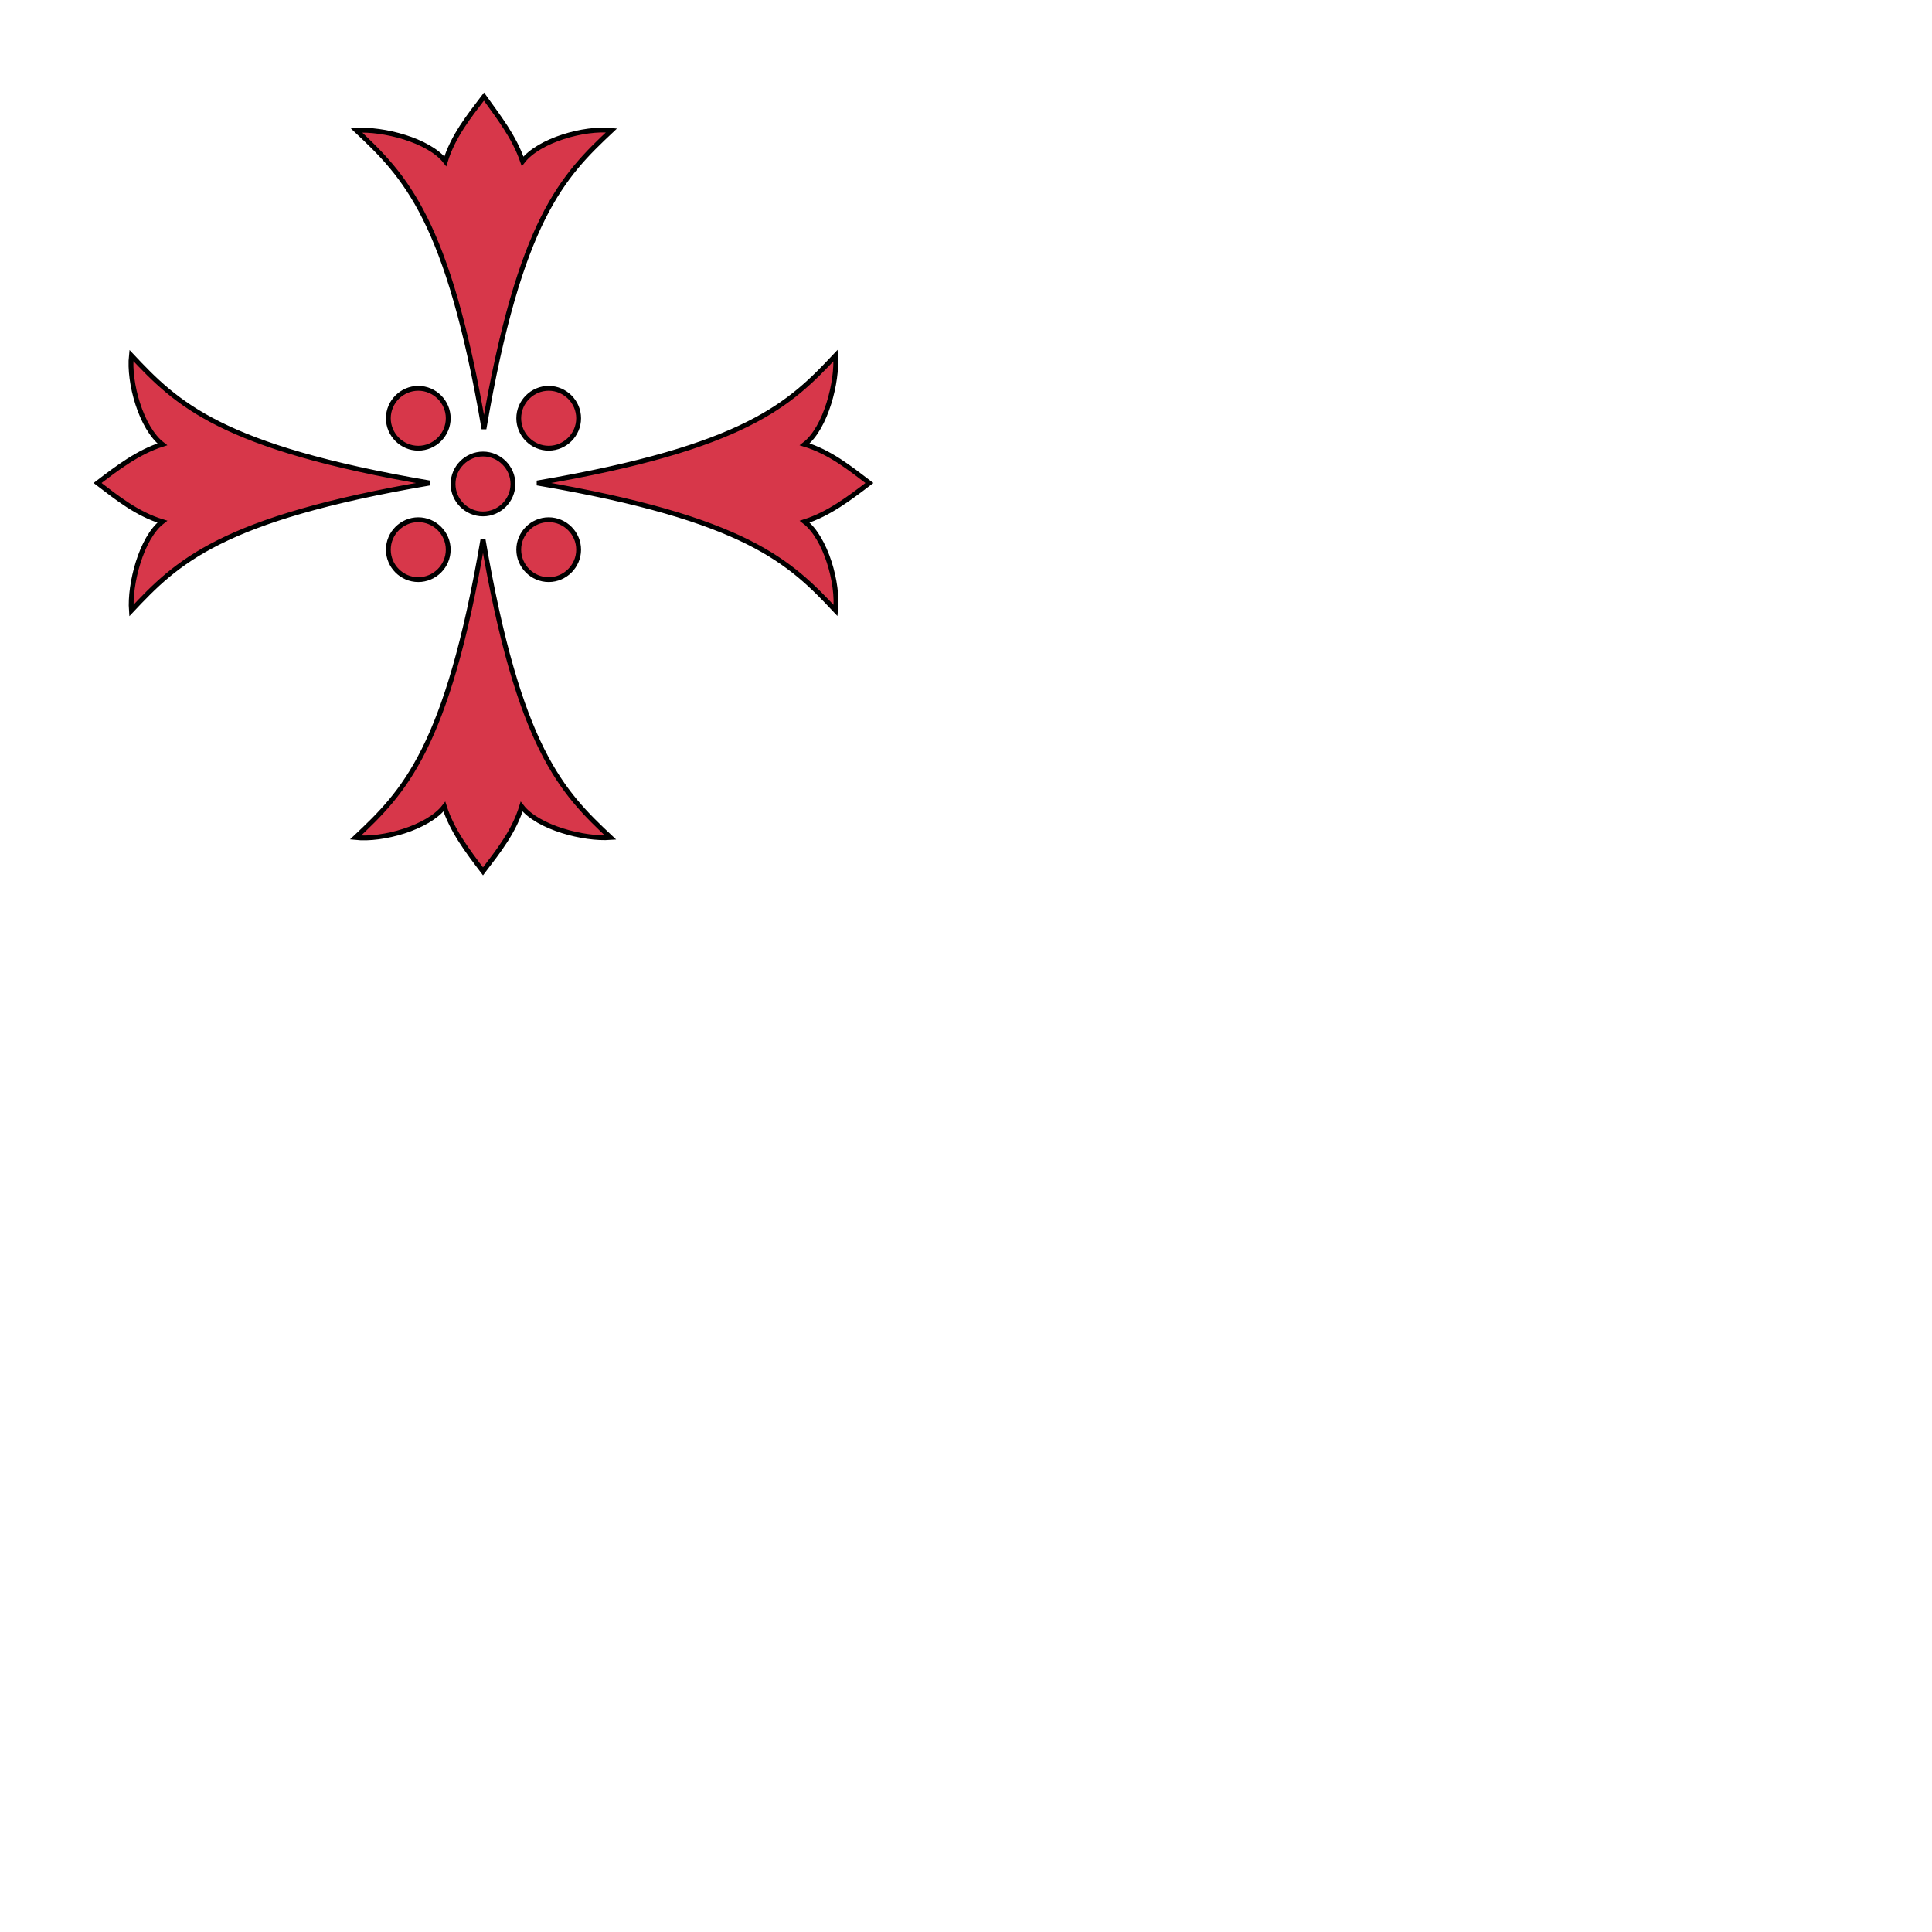
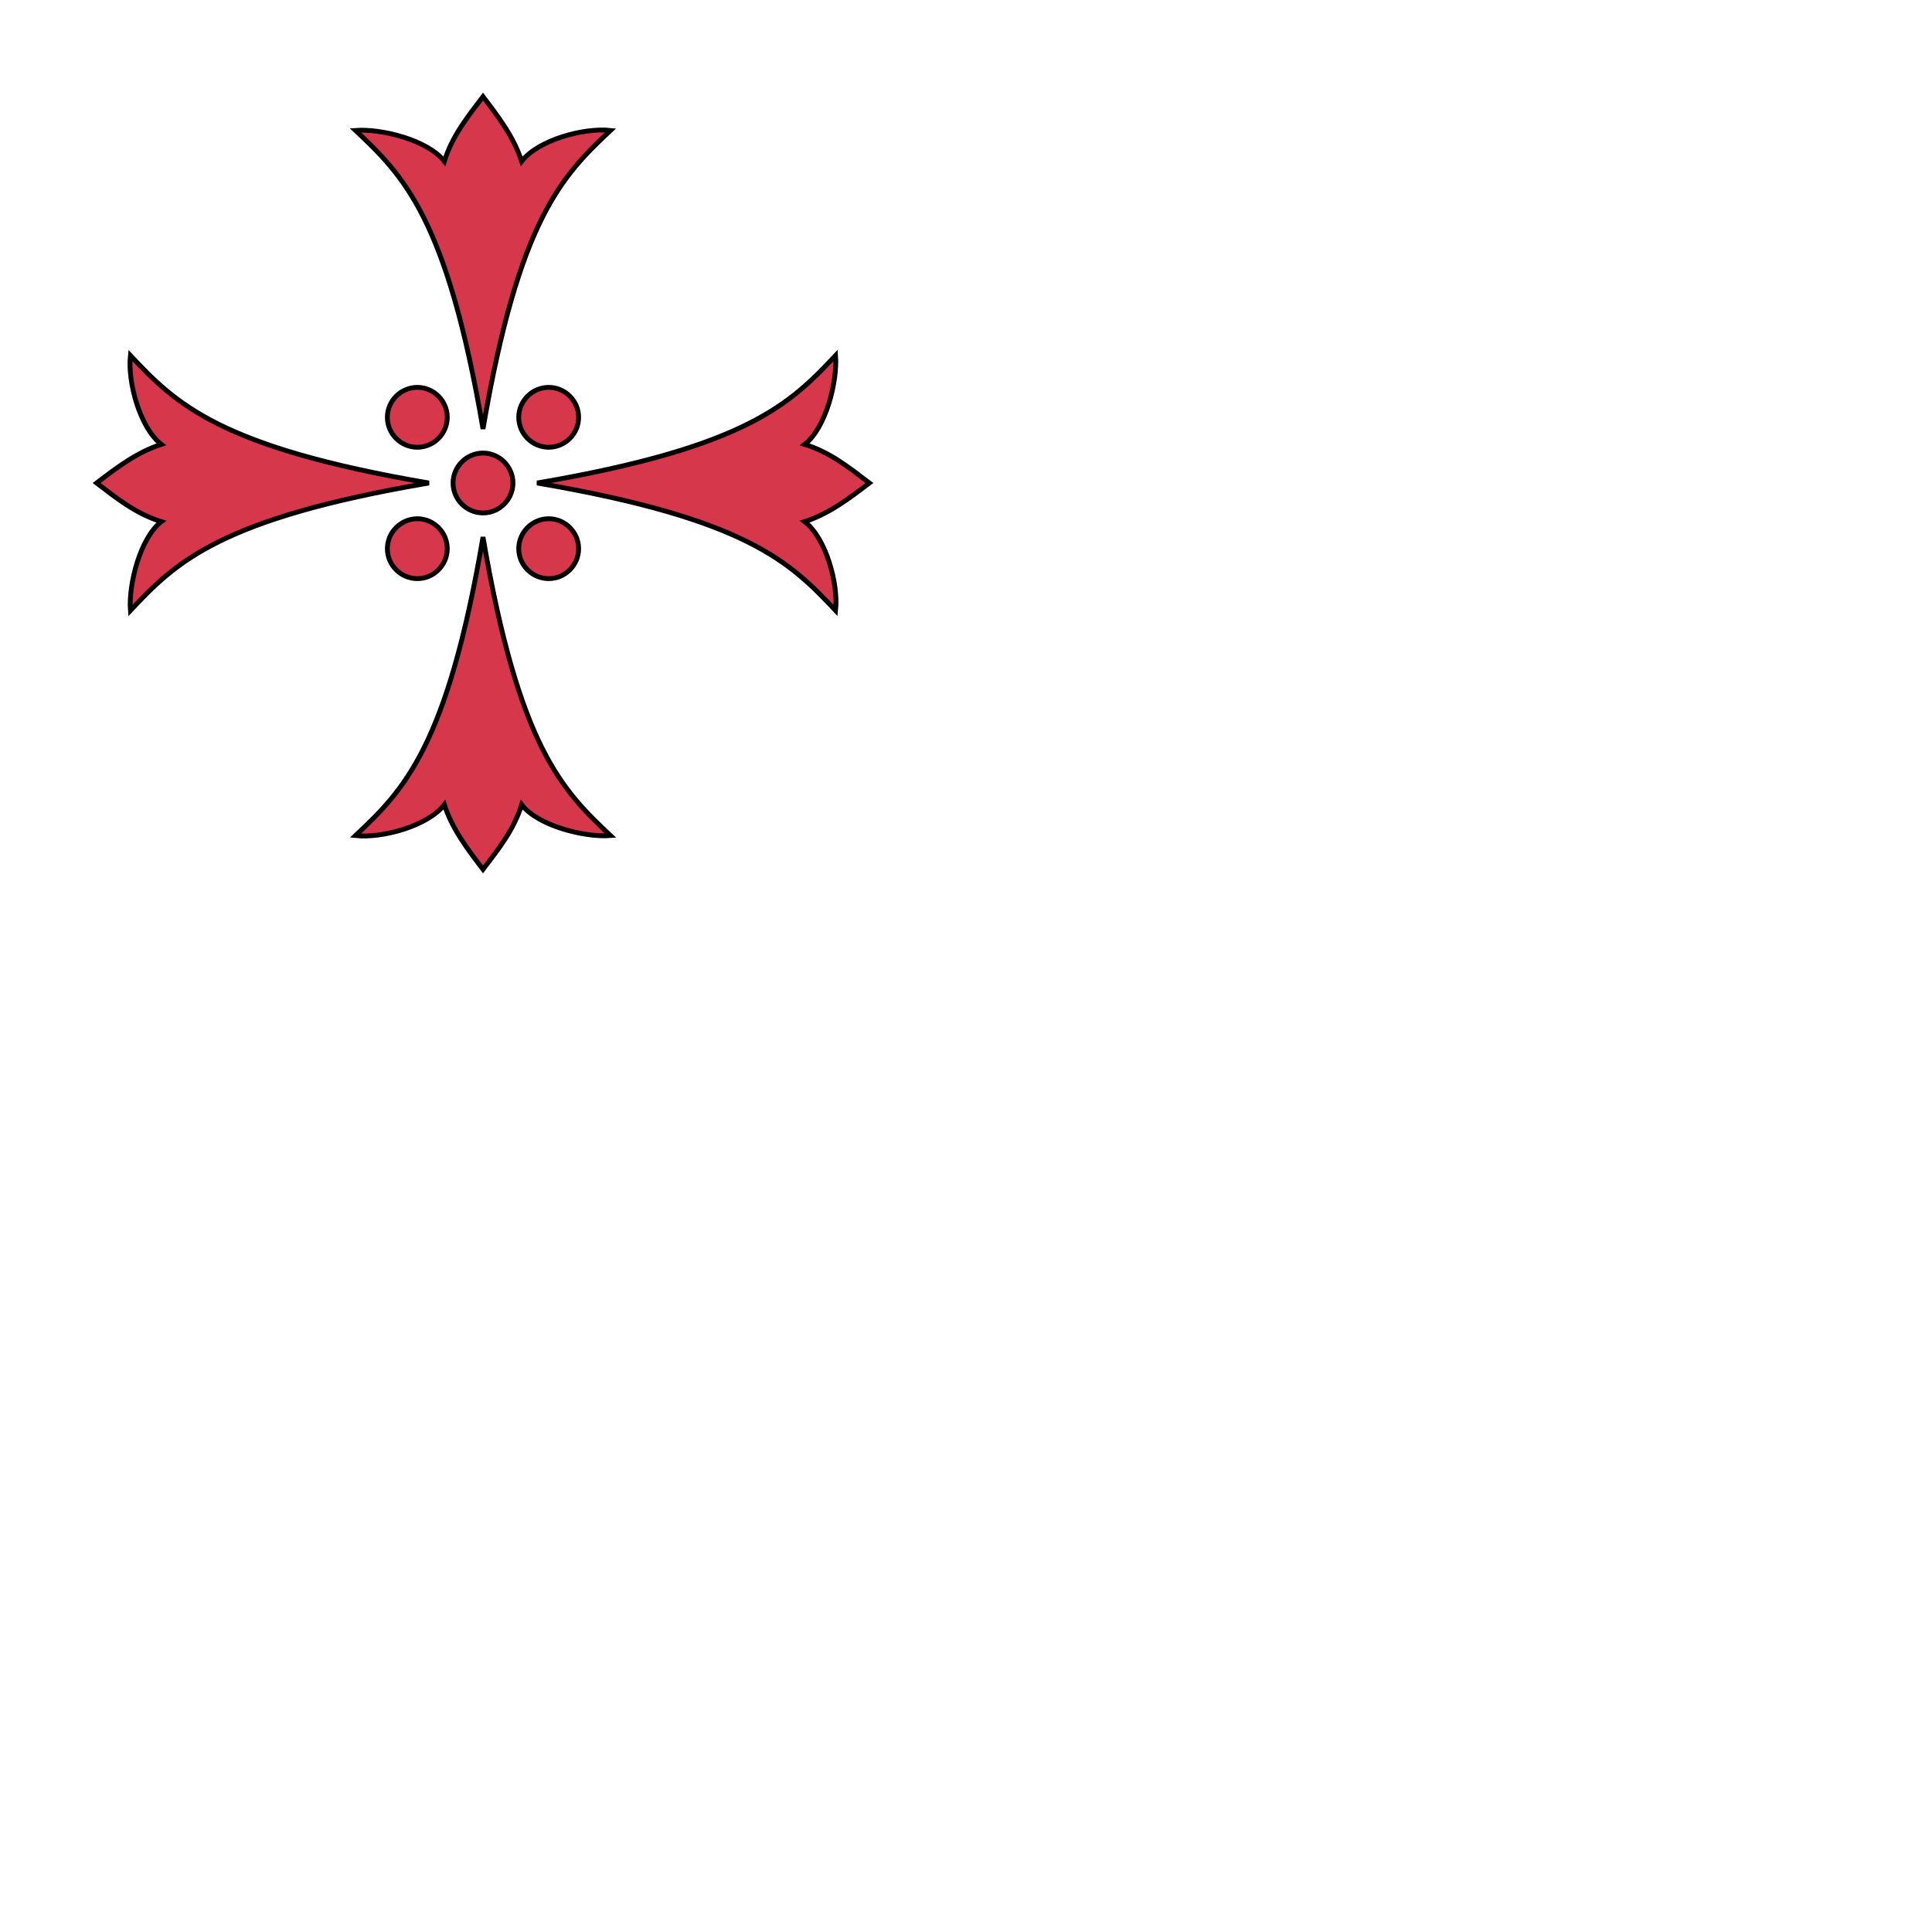
<svg xmlns="http://www.w3.org/2000/svg" fill="#d7374a" stroke="#000" viewBox="50 50 200 200">
  <g id="crossErminee" stroke-width=".5">
-     <path d="M100.1 60c-1.6 2.1-3.2 4.1-4 6.7-1.7-2.2-6.5-3.4-9.2-3.2 5 4.7 9.5 9.2 13.2 30.9 3.7-21.7 8.2-26.2 13.2-30.9-2.8-.3-7.5 1-9.2 3.2-.9-2.6-2.5-4.6-4-6.7zM63.6 86.8c-.3 2.8 1 7.5 3.2 9.2-2.5.8-4.6 2.4-6.7 4 2.1 1.6 4.1 3.2 6.7 4-2.2 1.7-3.4 6.5-3.2 9.2 4.7-5 9.2-9.5 30.9-13.2-21.7-3.7-26.2-8.2-30.9-13.2zm72.9 0c-4.7 5-9.2 9.5-30.9 13.2 21.7 3.7 26.2 8.2 30.9 13.2.3-2.8-1-7.5-3.2-9.2 2.5-.8 4.6-2.4 6.7-4-2.1-1.6-4.1-3.2-6.7-4 2.2-1.7 3.4-6.5 3.2-9.2zm-43.2 3.4c-1.7 0-3.1 1.4-3.1 3.1 0 1.7 1.4 3.1 3.1 3.1 1.7 0 3.1-1.4 3.1-3.1 0-1.7-1.4-3.1-3.1-3.1zm13.5 0c-1.7 0-3.1 1.4-3.1 3.1 0 1.7 1.4 3.1 3.1 3.1 1.7 0 3.1-1.4 3.1-3.1 0-1.7-1.4-3.1-3.1-3.1zM100 97c-1.7 0-3.1 1.4-3.1 3.1 0 1.7 1.4 3.1 3.1 3.1 1.7 0 3.1-1.4 3.1-3.1 0-1.7-1.4-3.1-3.1-3.1zm-6.7 6.8c-1.7 0-3.1 1.4-3.1 3.1 0 1.7 1.4 3.1 3.1 3.1 1.7 0 3.1-1.4 3.1-3.1 0-1.7-1.4-3.1-3.1-3.1zm13.5 0c-1.7 0-3.1 1.4-3.1 3.1 0 1.7 1.4 3.1 3.1 3.1 1.7 0 3.1-1.4 3.1-3.1 0-1.7-1.4-3.1-3.1-3.1zm-6.8 2c-3.7 21.7-8.2 26.2-13.2 30.9 2.8.3 7.5-1 9.2-3.2.8 2.5 2.4 4.6 4 6.7 1.6-2.1 3.2-4.1 4-6.7 1.7 2.2 6.5 3.4 9.2 3.2-5-4.7-9.5-9.2-13.2-30.9z" />
+     <path d="M100 94.4c3.7-21.7 8.2-26.2 13.2-30.9-2.8-.3-7.5 1-9.2 3.2-.8-2.5-2.4-4.6-4-6.7-1.6 2.1-3.2 4.1-4 6.7-1.7-2.2-6.5-3.4-9.2-3.2 5 4.7 9.5 9.2 13.2 30.9zM63.5 86.8c-.3 2.8 1 7.5 3.2 9.2-2.5.8-4.6 2.4-6.7 4 2.1 1.6 4.1 3.2 6.7 4-2.2 1.7-3.4 6.5-3.2 9.2 4.7-5 9.2-9.5 30.9-13.2-21.7-3.7-26.2-8.2-30.9-13.2zm73 0c-4.7 5-9.2 9.5-30.9 13.2 21.7 3.7 26.2 8.2 30.9 13.2.3-2.8-1-7.5-3.2-9.2 2.5-.8 4.6-2.4 6.7-4-2.1-1.6-4.1-3.2-6.7-4 2.2-1.7 3.4-6.5 3.2-9.2zM93.2 90.1c-1.7 0-3.1 1.4-3.1 3.1 0 1.7 1.4 3.1 3.1 3.1 1.7 0 3.1-1.4 3.1-3.1 0-1.7-1.4-3.1-3.1-3.1zM106.8 90.1c-1.7 0-3.1 1.4-3.1 3.1 0 1.7 1.4 3.1 3.1 3.1 1.7 0 3.1-1.4 3.1-3.1 0-1.7-1.4-3.1-3.1-3.1zM100 96.9c-1.7 0-3.1 1.4-3.1 3.1 0 1.7 1.4 3.1 3.1 3.1 1.7 0 3.1-1.4 3.1-3.1 0-1.7-1.4-3.1-3.1-3.1zM93.2 103.7c-1.7 0-3.1 1.4-3.1 3.1 0 1.7 1.4 3.1 3.1 3.1 1.7 0 3.1-1.4 3.1-3.1 0-1.7-1.4-3.1-3.1-3.1zM106.8 103.7c-1.7 0-3.1 1.4-3.1 3.1 0 1.7 1.4 3.1 3.1 3.1 1.7 0 3.1-1.4 3.1-3.1 0-1.7-1.4-3.1-3.1-3.1zm-6.8 1.9c-3.7 21.7-8.2 26.2-13.2 30.9 2.8.3 7.5-1 9.2-3.2.8 2.5 2.4 4.6 4 6.7 1.6-2.1 3.2-4.1 4-6.7 1.7 2.2 6.5 3.4 9.2 3.2-5-4.7-9.5-9.2-13.2-30.9z" />
  </g>
</svg>
